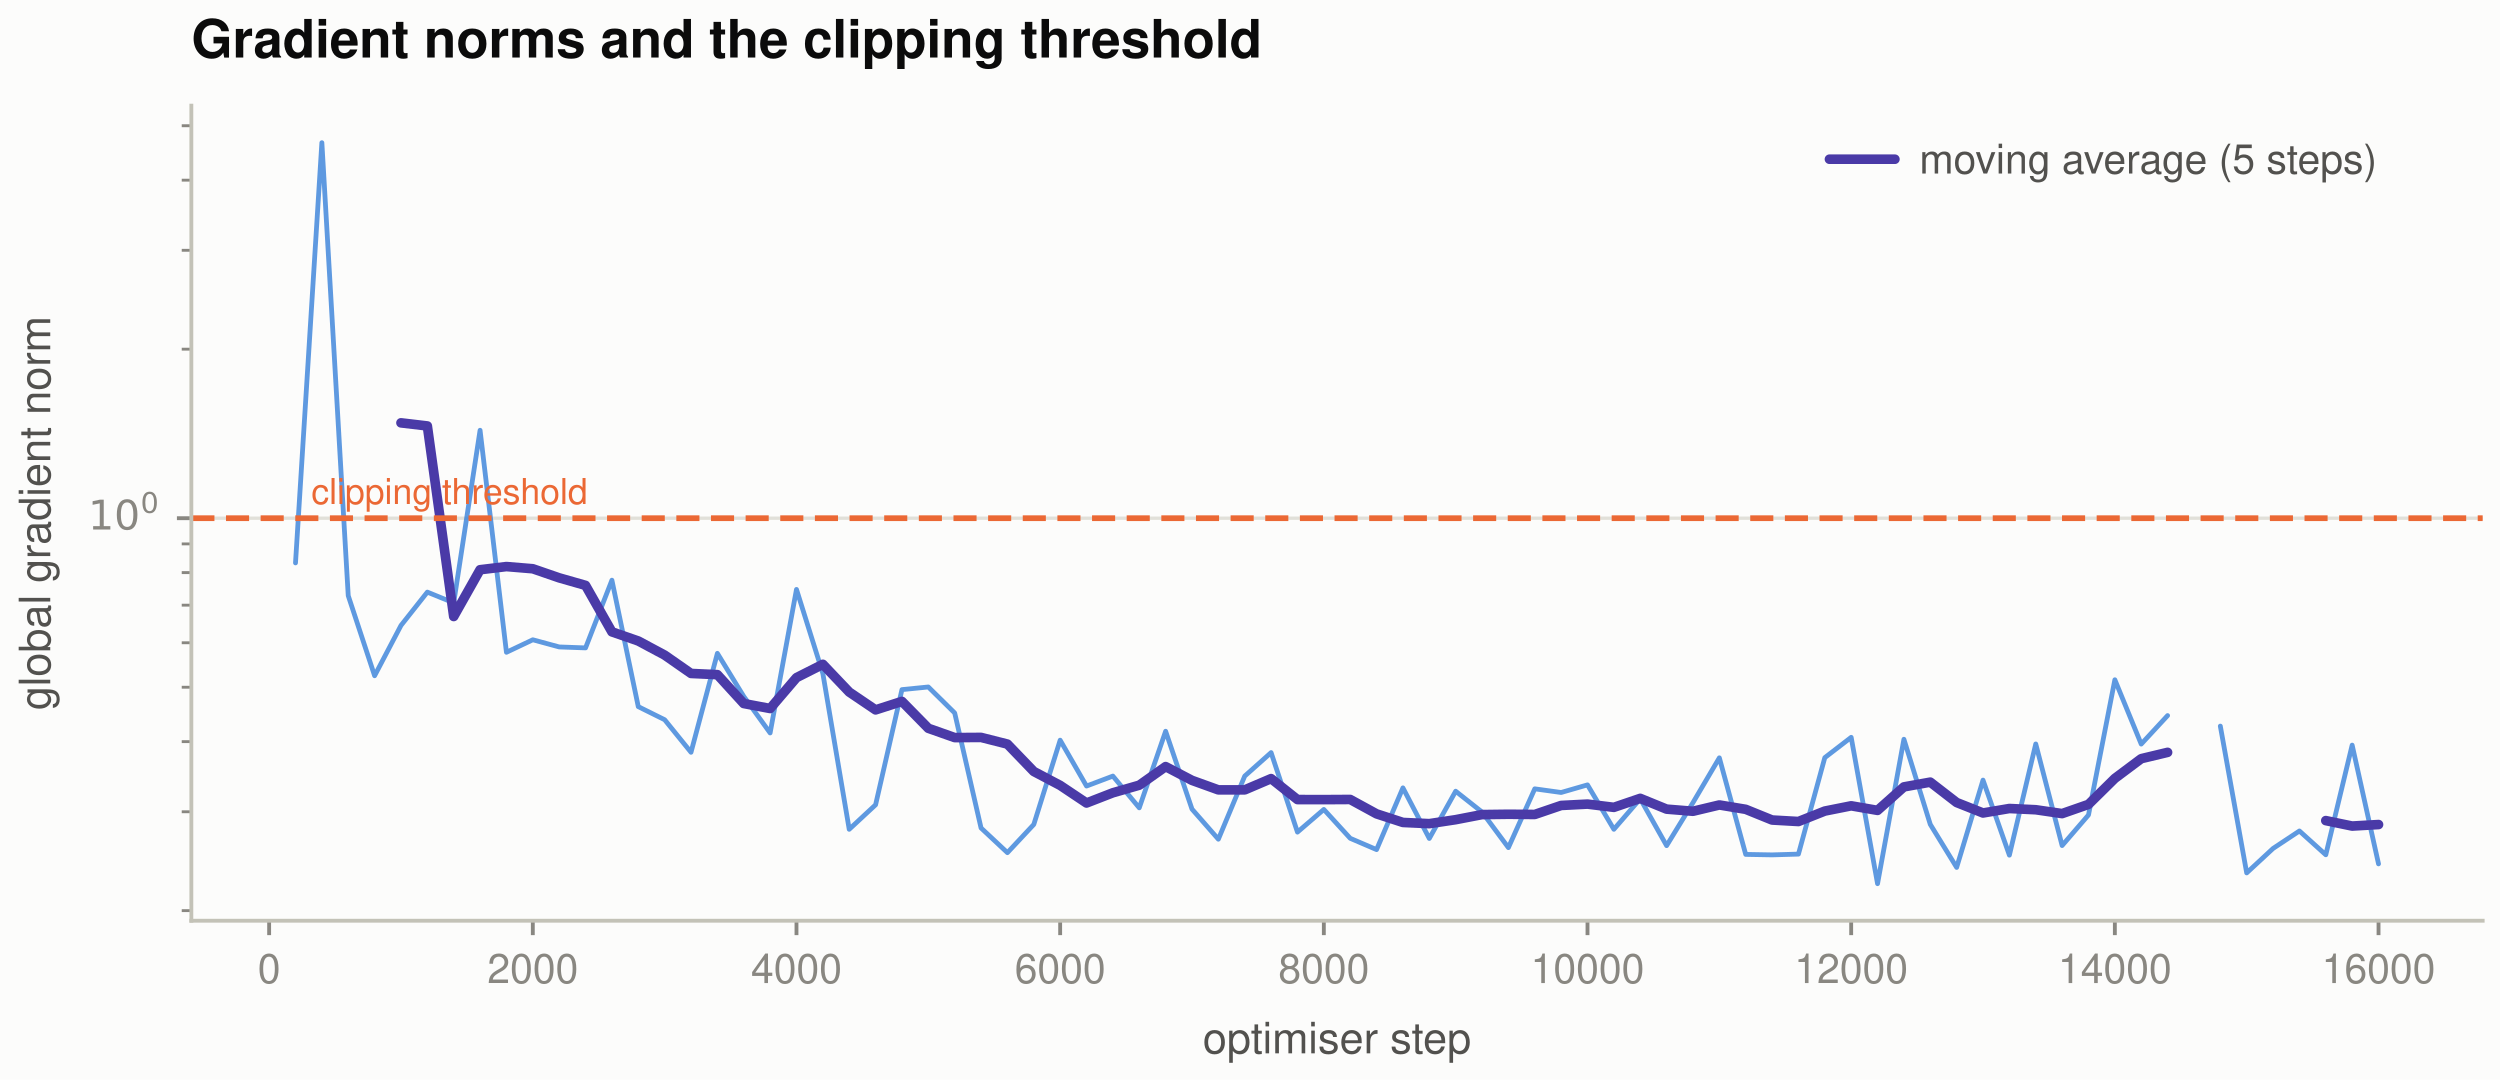
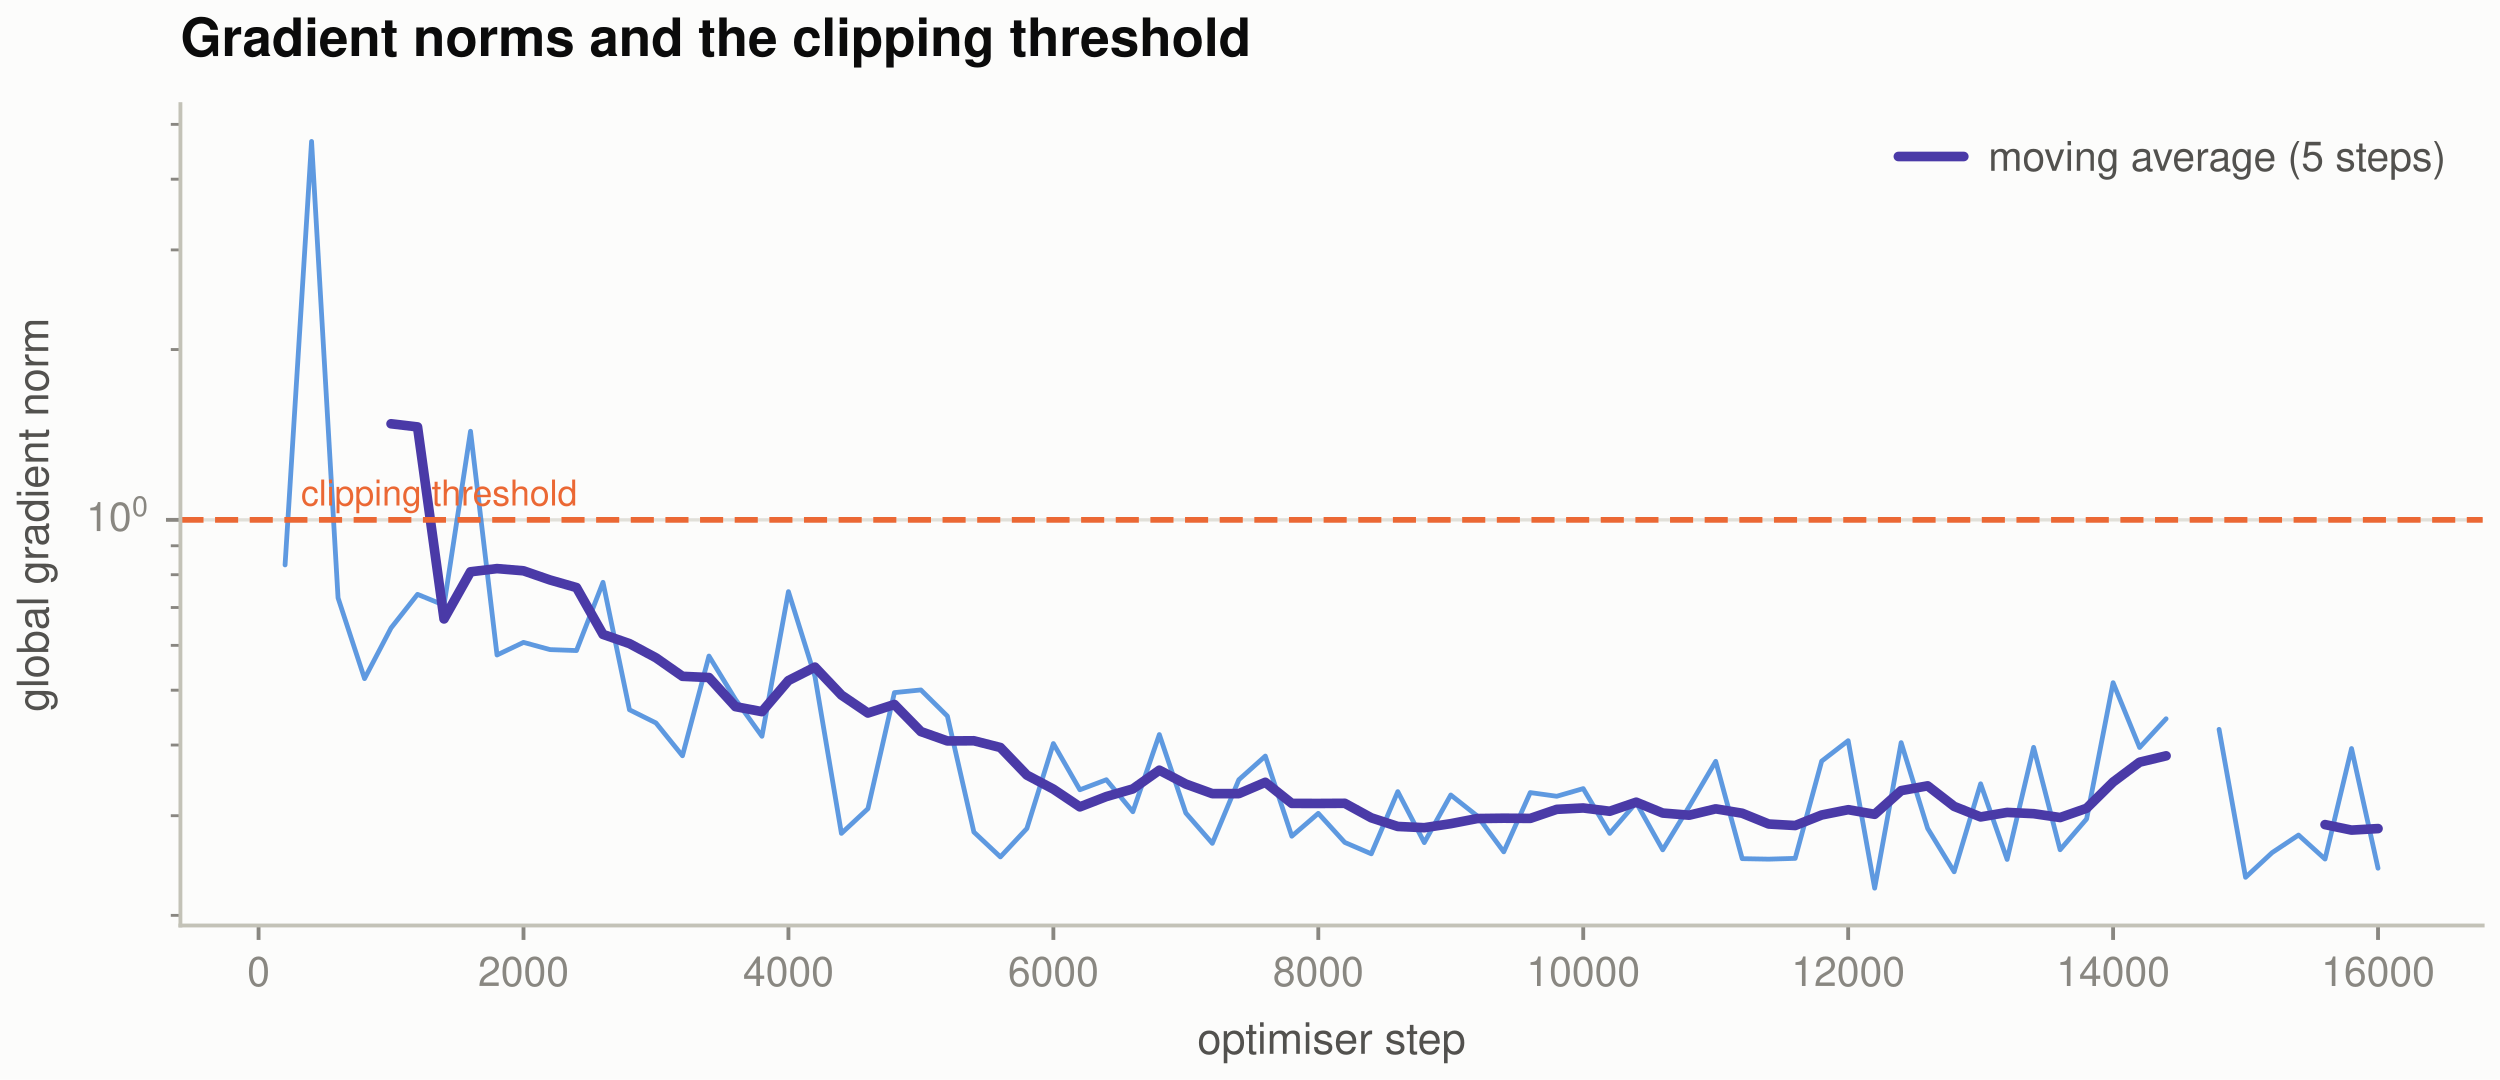
<svg xmlns="http://www.w3.org/2000/svg" xmlns:xlink="http://www.w3.org/1999/xlink" width="519.6pt" height="224.4pt" viewBox="0 0 519.6 224.4" version="1.1">
  <defs>
    <style type="text/css">*{stroke-linejoin: round; stroke-linecap: butt}</style>
  </defs>
  <g id="figure_1">
    <g id="patch_1">
-       <path d="M 0 224.4  L 519.6 224.4  L 519.6 -0  L 0 -0  z " style="fill: #fcfcfb" />
+       <path d="M 0 224.4  L 519.6 224.4  L 519.6 0  L 0 0  z " style="fill: #fcfcfb" />
    </g>
    <g id="axes_1">
      <g id="patch_2">
-         <path d="M 39.77 191.363  L 516 191.363  L 516 21.958  L 39.77 21.958  z " style="fill: #fcfcfb" />
+         <path d="M 37.498 192.355  L 516 192.355  L 516 21.64  L 37.498 21.64  z " style="fill: #fcfcfb" />
      </g>
      <g id="matplotlib.axis_1">
        <g id="xtick_1">
          <g id="line2d_1">
            <defs>
-               <path id="m84e818cc24" d="M 0 0  L 0 3  " style="stroke: #898781; stroke-width: 0.8" />
+               <path id="mc5a73369b9" d="M 0 0  L 0 3  " style="stroke: #898781; stroke-width: 0.8" />
            </defs>
            <g>
-               <use xlink:href="#m84e818cc24" x="55.937" y="191.363" style="fill: #898781; stroke: #898781; stroke-width: 0.8" />
+               <use xlink:href="#mc5a73369b9" x="53.742" y="192.355" style="fill: #898781; stroke: #898781; stroke-width: 0.8" />
            </g>
          </g>
          <g id="text_1">
-             <text style="font-size: 8.5px; font-family: 'Helvetica Neue', 'Helvetica', 'Arial', 'DejaVu Sans', sans-serif; text-anchor: middle; fill: #898781" x="55.937" y="204.321" transform="rotate(-0 55.9369 204.3215)">0</text>
+             <text style="font-size: 8.5px; font-family: 'Helvetica Neue', 'Helvetica', 'Arial', 'DejaVu Sans', sans-serif; text-anchor: middle; fill: #898781" x="53.742" y="204.925" transform="rotate(-0 53.74184 204.9249)">0</text>
          </g>
        </g>
        <g id="xtick_2">
          <g id="line2d_2">
            <g>
-               <use xlink:href="#m84e818cc24" x="110.739" y="191.363" style="fill: #898781; stroke: #898781; stroke-width: 0.8" />
+               <use xlink:href="#mc5a73369b9" x="108.805" y="192.355" style="fill: #898781; stroke: #898781; stroke-width: 0.8" />
            </g>
          </g>
          <g id="text_2">
-             <text style="font-size: 8.5px; font-family: 'Helvetica Neue', 'Helvetica', 'Arial', 'DejaVu Sans', sans-serif; text-anchor: middle; fill: #898781" x="110.739" y="204.321" transform="rotate(-0 110.7389 204.3215)">2000</text>
+             <text style="font-size: 8.5px; font-family: 'Helvetica Neue', 'Helvetica', 'Arial', 'DejaVu Sans', sans-serif; text-anchor: middle; fill: #898781" x="108.805" y="204.925" transform="rotate(-0 108.8053 204.9249)">2000</text>
          </g>
        </g>
        <g id="xtick_3">
          <g id="line2d_3">
            <g>
-               <use xlink:href="#m84e818cc24" x="165.541" y="191.363" style="fill: #898781; stroke: #898781; stroke-width: 0.8" />
+               <use xlink:href="#mc5a73369b9" x="163.869" y="192.355" style="fill: #898781; stroke: #898781; stroke-width: 0.8" />
            </g>
          </g>
          <g id="text_3">
-             <text style="font-size: 8.5px; font-family: 'Helvetica Neue', 'Helvetica', 'Arial', 'DejaVu Sans', sans-serif; text-anchor: middle; fill: #898781" x="165.541" y="204.321" transform="rotate(-0 165.5409 204.3215)">4000</text>
+             <text style="font-size: 8.5px; font-family: 'Helvetica Neue', 'Helvetica', 'Arial', 'DejaVu Sans', sans-serif; text-anchor: middle; fill: #898781" x="163.869" y="204.925" transform="rotate(-0 163.8687 204.9249)">4000</text>
          </g>
        </g>
        <g id="xtick_4">
          <g id="line2d_4">
            <g>
-               <use xlink:href="#m84e818cc24" x="220.343" y="191.363" style="fill: #898781; stroke: #898781; stroke-width: 0.8" />
+               <use xlink:href="#mc5a73369b9" x="218.932" y="192.355" style="fill: #898781; stroke: #898781; stroke-width: 0.8" />
            </g>
          </g>
          <g id="text_4">
-             <text style="font-size: 8.5px; font-family: 'Helvetica Neue', 'Helvetica', 'Arial', 'DejaVu Sans', sans-serif; text-anchor: middle; fill: #898781" x="220.343" y="204.321" transform="rotate(-0 220.3428 204.3215)">6000</text>
+             <text style="font-size: 8.5px; font-family: 'Helvetica Neue', 'Helvetica', 'Arial', 'DejaVu Sans', sans-serif; text-anchor: middle; fill: #898781" x="218.932" y="204.925" transform="rotate(-0 218.9322 204.9249)">6000</text>
          </g>
        </g>
        <g id="xtick_5">
          <g id="line2d_5">
            <g>
-               <use xlink:href="#m84e818cc24" x="275.145" y="191.363" style="fill: #898781; stroke: #898781; stroke-width: 0.8" />
+               <use xlink:href="#mc5a73369b9" x="273.996" y="192.355" style="fill: #898781; stroke: #898781; stroke-width: 0.8" />
            </g>
          </g>
          <g id="text_5">
-             <text style="font-size: 8.5px; font-family: 'Helvetica Neue', 'Helvetica', 'Arial', 'DejaVu Sans', sans-serif; text-anchor: middle; fill: #898781" x="275.145" y="204.321" transform="rotate(-0 275.1448 204.3215)">8000</text>
+             <text style="font-size: 8.5px; font-family: 'Helvetica Neue', 'Helvetica', 'Arial', 'DejaVu Sans', sans-serif; text-anchor: middle; fill: #898781" x="273.996" y="204.925" transform="rotate(-0 273.9957 204.9249)">8000</text>
          </g>
        </g>
        <g id="xtick_6">
          <g id="line2d_6">
            <g>
-               <use xlink:href="#m84e818cc24" x="329.947" y="191.363" style="fill: #898781; stroke: #898781; stroke-width: 0.8" />
+               <use xlink:href="#mc5a73369b9" x="329.059" y="192.355" style="fill: #898781; stroke: #898781; stroke-width: 0.8" />
            </g>
          </g>
          <g id="text_6">
-             <text style="font-size: 8.5px; font-family: 'Helvetica Neue', 'Helvetica', 'Arial', 'DejaVu Sans', sans-serif; text-anchor: middle; fill: #898781" x="329.947" y="204.321" transform="rotate(-0 329.9468 204.3215)">10000</text>
+             <text style="font-size: 8.5px; font-family: 'Helvetica Neue', 'Helvetica', 'Arial', 'DejaVu Sans', sans-serif; text-anchor: middle; fill: #898781" x="329.059" y="204.925" transform="rotate(-0 329.0591 204.9249)">10000</text>
          </g>
        </g>
        <g id="xtick_7">
          <g id="line2d_7">
            <g>
-               <use xlink:href="#m84e818cc24" x="384.749" y="191.363" style="fill: #898781; stroke: #898781; stroke-width: 0.8" />
+               <use xlink:href="#mc5a73369b9" x="384.123" y="192.355" style="fill: #898781; stroke: #898781; stroke-width: 0.8" />
            </g>
          </g>
          <g id="text_7">
-             <text style="font-size: 8.5px; font-family: 'Helvetica Neue', 'Helvetica', 'Arial', 'DejaVu Sans', sans-serif; text-anchor: middle; fill: #898781" x="384.749" y="204.321" transform="rotate(-0 384.7488 204.3215)">12000</text>
+             <text style="font-size: 8.5px; font-family: 'Helvetica Neue', 'Helvetica', 'Arial', 'DejaVu Sans', sans-serif; text-anchor: middle; fill: #898781" x="384.123" y="204.925" transform="rotate(-0 384.1226 204.9249)">12000</text>
          </g>
        </g>
        <g id="xtick_8">
          <g id="line2d_8">
            <g>
-               <use xlink:href="#m84e818cc24" x="439.551" y="191.363" style="fill: #898781; stroke: #898781; stroke-width: 0.8" />
+               <use xlink:href="#mc5a73369b9" x="439.186" y="192.355" style="fill: #898781; stroke: #898781; stroke-width: 0.8" />
            </g>
          </g>
          <g id="text_8">
-             <text style="font-size: 8.5px; font-family: 'Helvetica Neue', 'Helvetica', 'Arial', 'DejaVu Sans', sans-serif; text-anchor: middle; fill: #898781" x="439.551" y="204.321" transform="rotate(-0 439.5508 204.3215)">14000</text>
+             <text style="font-size: 8.5px; font-family: 'Helvetica Neue', 'Helvetica', 'Arial', 'DejaVu Sans', sans-serif; text-anchor: middle; fill: #898781" x="439.186" y="204.925" transform="rotate(-0 439.186 204.9249)">14000</text>
          </g>
        </g>
        <g id="xtick_9">
          <g id="line2d_9">
            <g>
-               <use xlink:href="#m84e818cc24" x="494.353" y="191.363" style="fill: #898781; stroke: #898781; stroke-width: 0.8" />
+               <use xlink:href="#mc5a73369b9" x="494.249" y="192.355" style="fill: #898781; stroke: #898781; stroke-width: 0.8" />
            </g>
          </g>
          <g id="text_9">
-             <text style="font-size: 8.5px; font-family: 'Helvetica Neue', 'Helvetica', 'Arial', 'DejaVu Sans', sans-serif; text-anchor: middle; fill: #898781" x="494.353" y="204.321" transform="rotate(-0 494.3527 204.3215)">16000</text>
+             <text style="font-size: 8.5px; font-family: 'Helvetica Neue', 'Helvetica', 'Arial', 'DejaVu Sans', sans-serif; text-anchor: middle; fill: #898781" x="494.249" y="204.925" transform="rotate(-0 494.2495 204.9249)">16000</text>
          </g>
        </g>
        <g id="text_10">
-           <text style="font-size: 9px; font-family: 'Helvetica Neue', 'Helvetica', 'Arial', 'DejaVu Sans', sans-serif; text-anchor: middle; fill: #52514e" x="277.885" y="218.928" transform="rotate(-0 277.8849 218.9278)">optimiser step</text>
+           <text style="font-size: 9px; font-family: 'Helvetica Neue', 'Helvetica', 'Arial', 'DejaVu Sans', sans-serif; text-anchor: middle; fill: #52514e" x="276.749" y="219.026" transform="rotate(-0 276.7488 219.0262)">optimiser step</text>
        </g>
      </g>
      <g id="matplotlib.axis_2">
        <g id="ytick_1">
          <g id="line2d_10">
-             <path d="M 39.77 107.702  L 516 107.702  " clip-path="url(#pf2c1ca5d85)" style="fill: none; stroke: #e1e0d9; stroke-width: 0.7; stroke-linecap: round" />
+             <path d="M 37.498 108.047  L 516 108.047  " clip-path="url(#pe27dcb6a15)" style="fill: none; stroke: #e1e0d9; stroke-width: 0.7; stroke-linecap: round" />
          </g>
          <g id="line2d_11">
            <defs>
-               <path id="mb4acff7f20" d="M 0 0  L -3 0  " style="stroke: #898781; stroke-width: 0.8" />
+               <path id="m4dafe7ead5" d="M 0 0  L -3 0  " style="stroke: #898781; stroke-width: 0.8" />
            </defs>
            <g>
-               <use xlink:href="#mb4acff7f20" x="39.77" y="107.702" style="fill: #898781; stroke: #898781; stroke-width: 0.8" />
+               <use xlink:href="#m4dafe7ead5" x="37.498" y="108.047" style="fill: #898781; stroke: #898781; stroke-width: 0.8" />
            </g>
          </g>
          <g id="text_11">
-             <g style="fill: #898781" transform="translate(18.31031 110.9315)">
+             <g style="fill: #898781" transform="translate(17.90812 111.0823)">
              <text>
-                 <tspan x="0" y="-0.873" style="font-size: 8.5px; font-family: 'DejaVu Sans'; fill: #898781">1</tspan>
-                 <tspan x="5.408" y="-0.873" style="font-size: 8.5px; font-family: 'DejaVu Sans'; fill: #898781">0</tspan>
-                 <tspan x="10.902" y="-4.319" style="font-size: 5.95px; font-family: 'DejaVu Sans'; fill: #898781">0</tspan>
+                 <tspan x="0" y="-0.705" style="font-size: 8.5px; font-family: 'Helvetica Neue'; fill: #898781">1</tspan>
+                 <tspan x="4.726" y="-0.705" style="font-size: 8.5px; font-family: 'Helvetica Neue'; fill: #898781">0</tspan>
+                 <tspan x="9.529" y="-3.778" style="font-size: 5.95px; font-family: 'Helvetica Neue'; fill: #898781">0</tspan>
              </text>
            </g>
          </g>
        </g>
        <g id="ytick_2">
          <g id="line2d_12">
            <defs>
-               <path id="m7d6ee06d91" d="M 0 0  L -2 0  " style="stroke: #898781; stroke-width: 0.6" />
+               <path id="md1b65aa0a9" d="M 0 0  L -2 0  " style="stroke: #898781; stroke-width: 0.6" />
            </defs>
            <g>
-               <use xlink:href="#m7d6ee06d91" x="39.77" y="189.27" style="fill: #898781; stroke: #898781; stroke-width: 0.6" />
+               <use xlink:href="#md1b65aa0a9" x="37.498" y="190.247" style="fill: #898781; stroke: #898781; stroke-width: 0.6" />
            </g>
          </g>
        </g>
        <g id="ytick_3">
          <g id="line2d_13">
            <g>
-               <use xlink:href="#m7d6ee06d91" x="39.77" y="168.721" style="fill: #898781; stroke: #898781; stroke-width: 0.6" />
+               <use xlink:href="#md1b65aa0a9" x="37.498" y="169.538" style="fill: #898781; stroke: #898781; stroke-width: 0.6" />
            </g>
          </g>
        </g>
        <g id="ytick_4">
          <g id="line2d_14">
            <g>
-               <use xlink:href="#m7d6ee06d91" x="39.77" y="154.141" style="fill: #898781; stroke: #898781; stroke-width: 0.6" />
+               <use xlink:href="#md1b65aa0a9" x="37.498" y="154.845" style="fill: #898781; stroke: #898781; stroke-width: 0.6" />
            </g>
          </g>
        </g>
        <g id="ytick_5">
          <g id="line2d_15">
            <g>
-               <use xlink:href="#m7d6ee06d91" x="39.77" y="142.832" style="fill: #898781; stroke: #898781; stroke-width: 0.6" />
+               <use xlink:href="#md1b65aa0a9" x="37.498" y="143.449" style="fill: #898781; stroke: #898781; stroke-width: 0.6" />
            </g>
          </g>
        </g>
        <g id="ytick_6">
          <g id="line2d_16">
            <g>
-               <use xlink:href="#m7d6ee06d91" x="39.77" y="133.591" style="fill: #898781; stroke: #898781; stroke-width: 0.6" />
+               <use xlink:href="#md1b65aa0a9" x="37.498" y="134.137" style="fill: #898781; stroke: #898781; stroke-width: 0.6" />
            </g>
          </g>
        </g>
        <g id="ytick_7">
          <g id="line2d_17">
            <g>
-               <use xlink:href="#m7d6ee06d91" x="39.77" y="125.779" style="fill: #898781; stroke: #898781; stroke-width: 0.6" />
+               <use xlink:href="#md1b65aa0a9" x="37.498" y="126.264" style="fill: #898781; stroke: #898781; stroke-width: 0.6" />
            </g>
          </g>
        </g>
        <g id="ytick_8">
          <g id="line2d_18">
            <g>
-               <use xlink:href="#m7d6ee06d91" x="39.77" y="119.011" style="fill: #898781; stroke: #898781; stroke-width: 0.6" />
+               <use xlink:href="#md1b65aa0a9" x="37.498" y="119.444" style="fill: #898781; stroke: #898781; stroke-width: 0.6" />
            </g>
          </g>
        </g>
        <g id="ytick_9">
          <g id="line2d_19">
            <g>
-               <use xlink:href="#m7d6ee06d91" x="39.77" y="113.042" style="fill: #898781; stroke: #898781; stroke-width: 0.6" />
+               <use xlink:href="#md1b65aa0a9" x="37.498" y="113.429" style="fill: #898781; stroke: #898781; stroke-width: 0.6" />
            </g>
          </g>
        </g>
        <g id="ytick_10">
          <g id="line2d_20">
            <g>
-               <use xlink:href="#m7d6ee06d91" x="39.77" y="72.573" style="fill: #898781; stroke: #898781; stroke-width: 0.6" />
+               <use xlink:href="#md1b65aa0a9" x="37.498" y="72.646" style="fill: #898781; stroke: #898781; stroke-width: 0.6" />
            </g>
          </g>
        </g>
        <g id="ytick_11">
          <g id="line2d_21">
            <g>
-               <use xlink:href="#m7d6ee06d91" x="39.77" y="52.023" style="fill: #898781; stroke: #898781; stroke-width: 0.6" />
+               <use xlink:href="#md1b65aa0a9" x="37.498" y="51.938" style="fill: #898781; stroke: #898781; stroke-width: 0.6" />
            </g>
          </g>
        </g>
        <g id="ytick_12">
          <g id="line2d_22">
            <g>
-               <use xlink:href="#m7d6ee06d91" x="39.77" y="37.443" style="fill: #898781; stroke: #898781; stroke-width: 0.6" />
+               <use xlink:href="#md1b65aa0a9" x="37.498" y="37.245" style="fill: #898781; stroke: #898781; stroke-width: 0.6" />
            </g>
          </g>
        </g>
        <g id="ytick_13">
          <g id="line2d_23">
            <g>
-               <use xlink:href="#m7d6ee06d91" x="39.77" y="26.134" style="fill: #898781; stroke: #898781; stroke-width: 0.6" />
+               <use xlink:href="#md1b65aa0a9" x="37.498" y="25.848" style="fill: #898781; stroke: #898781; stroke-width: 0.6" />
            </g>
          </g>
        </g>
        <g id="text_12">
-           <text style="font-size: 9px; font-family: 'Helvetica Neue', 'Helvetica', 'Arial', 'DejaVu Sans', sans-serif; text-anchor: middle; fill: #52514e" x="10.439" y="106.661" transform="rotate(-90 10.43859 106.6605)">global gradient norm</text>
+           <text style="font-size: 9px; font-family: 'Helvetica Neue', 'Helvetica', 'Arial', 'DejaVu Sans', sans-serif; text-anchor: middle; fill: #52514e" x="10.027" y="106.998" transform="rotate(-90 10.02656 106.9978)">global gradient norm</text>
        </g>
      </g>
      <g id="line2d_24">
-         <path d="M 61.417 116.993  L 66.897 29.658  L 72.377 123.805  L 77.858 140.446  L 83.338 129.997  L 88.818 123.065  L 94.298 125.296  L 99.778 89.43  L 105.259 135.572  L 110.739 132.97  L 116.219 134.46  L 121.699 134.658  L 127.179 120.588  L 132.66 146.871  L 138.14 149.588  L 143.62 156.355  L 149.1 135.792  L 154.58 144.742  L 160.061 152.336  L 165.541 122.506  L 171.021 139.974  L 176.501 172.363  L 181.981 167.272  L 187.462 143.331  L 192.942 142.781  L 198.422 148.183  L 203.902 172.091  L 209.382 177.217  L 214.863 171.356  L 220.343 153.838  L 225.823 163.371  L 231.303 161.301  L 236.783 167.9  L 242.264 151.983  L 247.744 168.166  L 253.224 174.419  L 258.704 161.301  L 264.184 156.421  L 269.665 172.947  L 275.145 168.233  L 280.625 174.23  L 286.105 176.581  L 291.585 163.752  L 297.066 174.268  L 302.546 164.446  L 308.026 168.772  L 313.506 176.169  L 318.986 163.952  L 324.467 164.711  L 329.947 163.128  L 335.427 172.363  L 340.907 166.023  L 346.387 175.759  L 351.868 166.814  L 357.348 157.506  L 362.828 177.577  L 368.308 177.678  L 373.788 177.517  L 379.269 157.466  L 384.749 153.249  L 390.229 183.663  L 395.709 153.649  L 401.189 171.338  L 406.67 180.284  L 412.15 162.139  L 417.63 177.739  L 423.11 154.625  L 428.59 175.74  L 434.071 169.384  L 439.551 141.284  L 445.031 154.65  L 450.511 148.726  M 461.472 150.913  L 466.952 181.422  L 472.432 176.345  L 477.912 172.709  L 483.392 177.658  L 488.873 154.868  L 494.353 179.547  " clip-path="url(#pf2c1ca5d85)" style="fill: none; stroke: #2a78d6; stroke-opacity: 0.75; stroke-linecap: round" />
+         <path d="M 59.248 117.41  L 64.755 29.4  L 70.261 124.275  L 75.767 141.045  L 81.274 130.515  L 86.78 123.53  L 92.286 125.778  L 97.793 89.634  L 103.299 136.133  L 108.805 133.511  L 114.312 135.013  L 119.818 135.212  L 125.324 121.033  L 130.831 147.519  L 136.337 150.257  L 141.843 157.077  L 147.35 136.355  L 152.856 145.374  L 158.362 153.027  L 163.869 122.966  L 169.375 140.569  L 174.881 173.208  L 180.388 168.078  L 185.894 143.952  L 191.4 143.398  L 196.907 148.841  L 202.413 172.934  L 207.92 178.1  L 213.426 172.194  L 218.932 154.54  L 224.439 164.147  L 229.945 162.061  L 235.451 168.711  L 240.958 152.671  L 246.464 168.98  L 251.97 175.28  L 257.477 162.061  L 262.983 157.144  L 268.489 173.797  L 273.996 169.047  L 279.502 175.09  L 285.008 177.459  L 290.515 164.531  L 296.021 175.128  L 301.527 165.231  L 307.034 169.589  L 312.54 177.044  L 318.046 164.732  L 323.553 165.497  L 329.059 163.902  L 334.565 173.208  L 340.072 166.82  L 345.578 176.631  L 351.084 167.617  L 356.591 158.237  L 362.097 178.463  L 367.604 178.565  L 373.11 178.403  L 378.616 158.196  L 384.123 153.947  L 389.629 184.596  L 395.135 154.35  L 400.642 172.176  L 406.148 181.191  L 411.654 162.906  L 417.161 178.626  L 422.667 155.333  L 428.173 176.612  L 433.68 170.207  L 439.186 141.89  L 444.692 155.359  L 450.199 149.389  M 461.211 151.593  L 466.718 182.337  L 472.224 177.221  L 477.73 173.557  L 483.237 178.544  L 488.743 155.578  L 494.249 180.448  " clip-path="url(#pe27dcb6a15)" style="fill: none; stroke: #2a78d6; stroke-opacity: 0.75; stroke-linecap: round" />
      </g>
      <g id="line2d_25">
-         <path d="M 83.338 87.884  L 88.818 88.532  L 94.298 128.132  L 99.778 118.413  L 105.259 117.755  L 110.739 118.211  L 116.219 120.1  L 121.699 121.667  L 127.179 131.325  L 132.66 133.223  L 138.14 136.154  L 143.62 139.97  L 149.1 140.22  L 154.58 146.223  L 160.061 147.256  L 165.541 140.842  L 171.021 138.071  L 176.501 143.837  L 181.981 147.542  L 187.462 145.78  L 192.942 151.367  L 198.422 153.301  L 203.902 153.264  L 209.382 154.653  L 214.863 160.344  L 220.343 163.234  L 225.823 166.896  L 231.303 164.77  L 236.783 163.195  L 242.264 159.329  L 247.744 162.19  L 253.224 164.168  L 258.704 164.168  L 264.184 161.829  L 269.665 166.181  L 275.145 166.193  L 280.625 166.161  L 286.105 169.152  L 291.585 170.938  L 297.066 171.189  L 302.546 170.362  L 308.026 169.305  L 313.506 169.234  L 318.986 169.278  L 324.467 167.407  L 329.947 167.124  L 335.427 167.8  L 340.907 165.931  L 346.387 168.17  L 351.868 168.613  L 357.348 167.305  L 362.828 168.21  L 368.308 170.432  L 373.788 170.744  L 379.269 168.572  L 384.749 167.479  L 390.229 168.428  L 395.709 163.548  L 401.189 162.56  L 406.67 166.795  L 412.15 168.971  L 417.63 168.04  L 423.11 168.297  L 428.59 169.097  L 434.071 167.183  L 439.551 161.782  L 445.031 157.683  L 450.511 156.371  M 483.392 170.554  L 488.873 171.688  L 494.353 171.374  " clip-path="url(#pf2c1ca5d85)" style="fill: none; stroke: #4a3aa7; stroke-width: 2; stroke-linecap: round" />
+         <path d="M 81.274 88.076  L 86.78 88.729  L 92.286 128.636  L 97.793 118.841  L 103.299 118.178  L 108.805 118.637  L 114.312 120.541  L 119.818 122.12  L 125.324 131.853  L 130.831 133.766  L 136.337 136.719  L 141.843 140.565  L 147.35 140.817  L 152.856 146.866  L 158.362 147.908  L 163.869 141.444  L 169.375 138.652  L 174.881 144.462  L 180.388 148.196  L 185.894 146.42  L 191.4 152.05  L 196.907 154  L 202.413 153.962  L 207.92 155.361  L 213.426 161.096  L 218.932 164.009  L 224.439 167.699  L 229.945 165.557  L 235.451 163.97  L 240.958 160.074  L 246.464 162.957  L 251.97 164.95  L 257.477 164.95  L 262.983 162.593  L 268.489 166.978  L 273.996 166.991  L 279.502 166.959  L 285.008 169.973  L 290.515 171.772  L 296.021 172.026  L 301.527 171.192  L 307.034 170.127  L 312.54 170.055  L 318.046 170.1  L 323.553 168.214  L 329.059 167.93  L 334.565 168.61  L 340.072 166.726  L 345.578 168.983  L 351.084 169.429  L 356.591 168.111  L 362.097 169.023  L 367.604 171.263  L 373.11 171.577  L 378.616 169.389  L 384.123 168.287  L 389.629 169.243  L 395.135 164.325  L 400.642 163.329  L 406.148 167.597  L 411.654 169.791  L 417.161 168.852  L 422.667 169.111  L 428.173 169.918  L 433.68 167.989  L 439.186 162.545  L 444.692 158.415  L 450.199 157.093  M 483.237 171.386  L 488.743 172.528  L 494.249 172.212  " clip-path="url(#pe27dcb6a15)" style="fill: none; stroke: #4a3aa7; stroke-width: 2; stroke-linecap: round" />
      </g>
      <g id="line2d_26">
-         <path d="M 39.77 107.702  L 516 107.702  " clip-path="url(#pf2c1ca5d85)" style="fill: none; stroke-dasharray: 4.8,2.4; stroke-dashoffset: 0; stroke: #eb6834; stroke-width: 1.2" />
+         <path d="M 37.498 108.047  L 516 108.047  " clip-path="url(#pe27dcb6a15)" style="fill: none; stroke-dasharray: 4.8,2.4; stroke-dashoffset: 0; stroke: #eb6834; stroke-width: 1.2" />
      </g>
      <g id="patch_3">
-         <path d="M 39.77 191.363  L 39.77 21.958  " style="fill: none; stroke: #c3c2b7; stroke-width: 0.8; stroke-linejoin: miter; stroke-linecap: square" />
+         <path d="M 37.498 192.355  L 37.498 21.64  " style="fill: none; stroke: #c3c2b7; stroke-width: 0.8; stroke-linejoin: miter; stroke-linecap: square" />
      </g>
      <g id="patch_4">
-         <path d="M 39.77 191.363  L 516 191.363  " style="fill: none; stroke: #c3c2b7; stroke-width: 0.8; stroke-linejoin: miter; stroke-linecap: square" />
+         <path d="M 37.498 192.355  L 516 192.355  " style="fill: none; stroke: #c3c2b7; stroke-width: 0.8; stroke-linejoin: miter; stroke-linecap: square" />
      </g>
      <g id="text_13">
-         <text style="font-size: 7.4px; font-family: 'Helvetica Neue', 'Helvetica', 'Arial', 'DejaVu Sans', sans-serif; text-anchor: start; fill: #eb6834" x="64.705" y="104.749" transform="rotate(-0 64.70521 104.749)">clipping threshold</text>
+         <text style="font-size: 7.4px; font-family: 'Helvetica Neue', 'Helvetica', 'Arial', 'DejaVu Sans', sans-serif; text-anchor: start; fill: #eb6834" x="62.552" y="105.072" transform="rotate(-0 62.552 105.0715)">clipping threshold</text>
      </g>
      <g id="text_14">
-         <text style="font-weight: 600; font-size: 11px; font-family: 'Helvetica Neue', 'Helvetica', 'Arial', 'DejaVu Sans', sans-serif; text-anchor: start; fill: #0b0b0b" x="39.77" y="11.958" transform="rotate(-0 39.77031 11.95828)">Gradient norms and the clipping threshold</text>
+         <text style="font-weight: 600; font-size: 11px; font-family: 'Helvetica Neue', 'Helvetica', 'Arial', 'DejaVu Sans', sans-serif; text-anchor: start; fill: #0b0b0b" x="37.498" y="11.64" transform="rotate(-0 37.49813 11.64031)">Gradient norms and the clipping threshold</text>
      </g>
      <g id="legend_1">
        <g id="line2d_27">
-           <path d="M 380.235 33.092  L 387.035 33.092  L 393.835 33.092  " style="fill: none; stroke: #4a3aa7; stroke-width: 2; stroke-linecap: round" />
+           <path d="M 394.558 32.528  L 401.358 32.528  L 408.158 32.528  " style="fill: none; stroke: #4a3aa7; stroke-width: 2; stroke-linecap: round" />
        </g>
        <g id="text_15">
-           <text style="font-size: 8.5px; font-family: 'Helvetica Neue', 'Helvetica', 'Arial', 'DejaVu Sans', sans-serif; text-anchor: start; fill: #52514e" x="398.935" y="36.067" transform="rotate(-0 398.9346 36.06695)">moving average (5 steps)</text>
+           <text style="font-size: 8.5px; font-family: 'Helvetica Neue', 'Helvetica', 'Arial', 'DejaVu Sans', sans-serif; text-anchor: start; fill: #52514e" x="413.258" y="35.503" transform="rotate(-0 413.2584 35.50328)">moving average (5 steps)</text>
        </g>
      </g>
    </g>
  </g>
  <defs>
-     <clipPath id="pf2c1ca5d85">
-       <rect x="39.77" y="21.958" width="476.229" height="169.405" />
+     <clipPath id="pe27dcb6a15">
+       <rect x="37.498" y="21.64" width="478.501" height="170.715" />
    </clipPath>
  </defs>
</svg>
